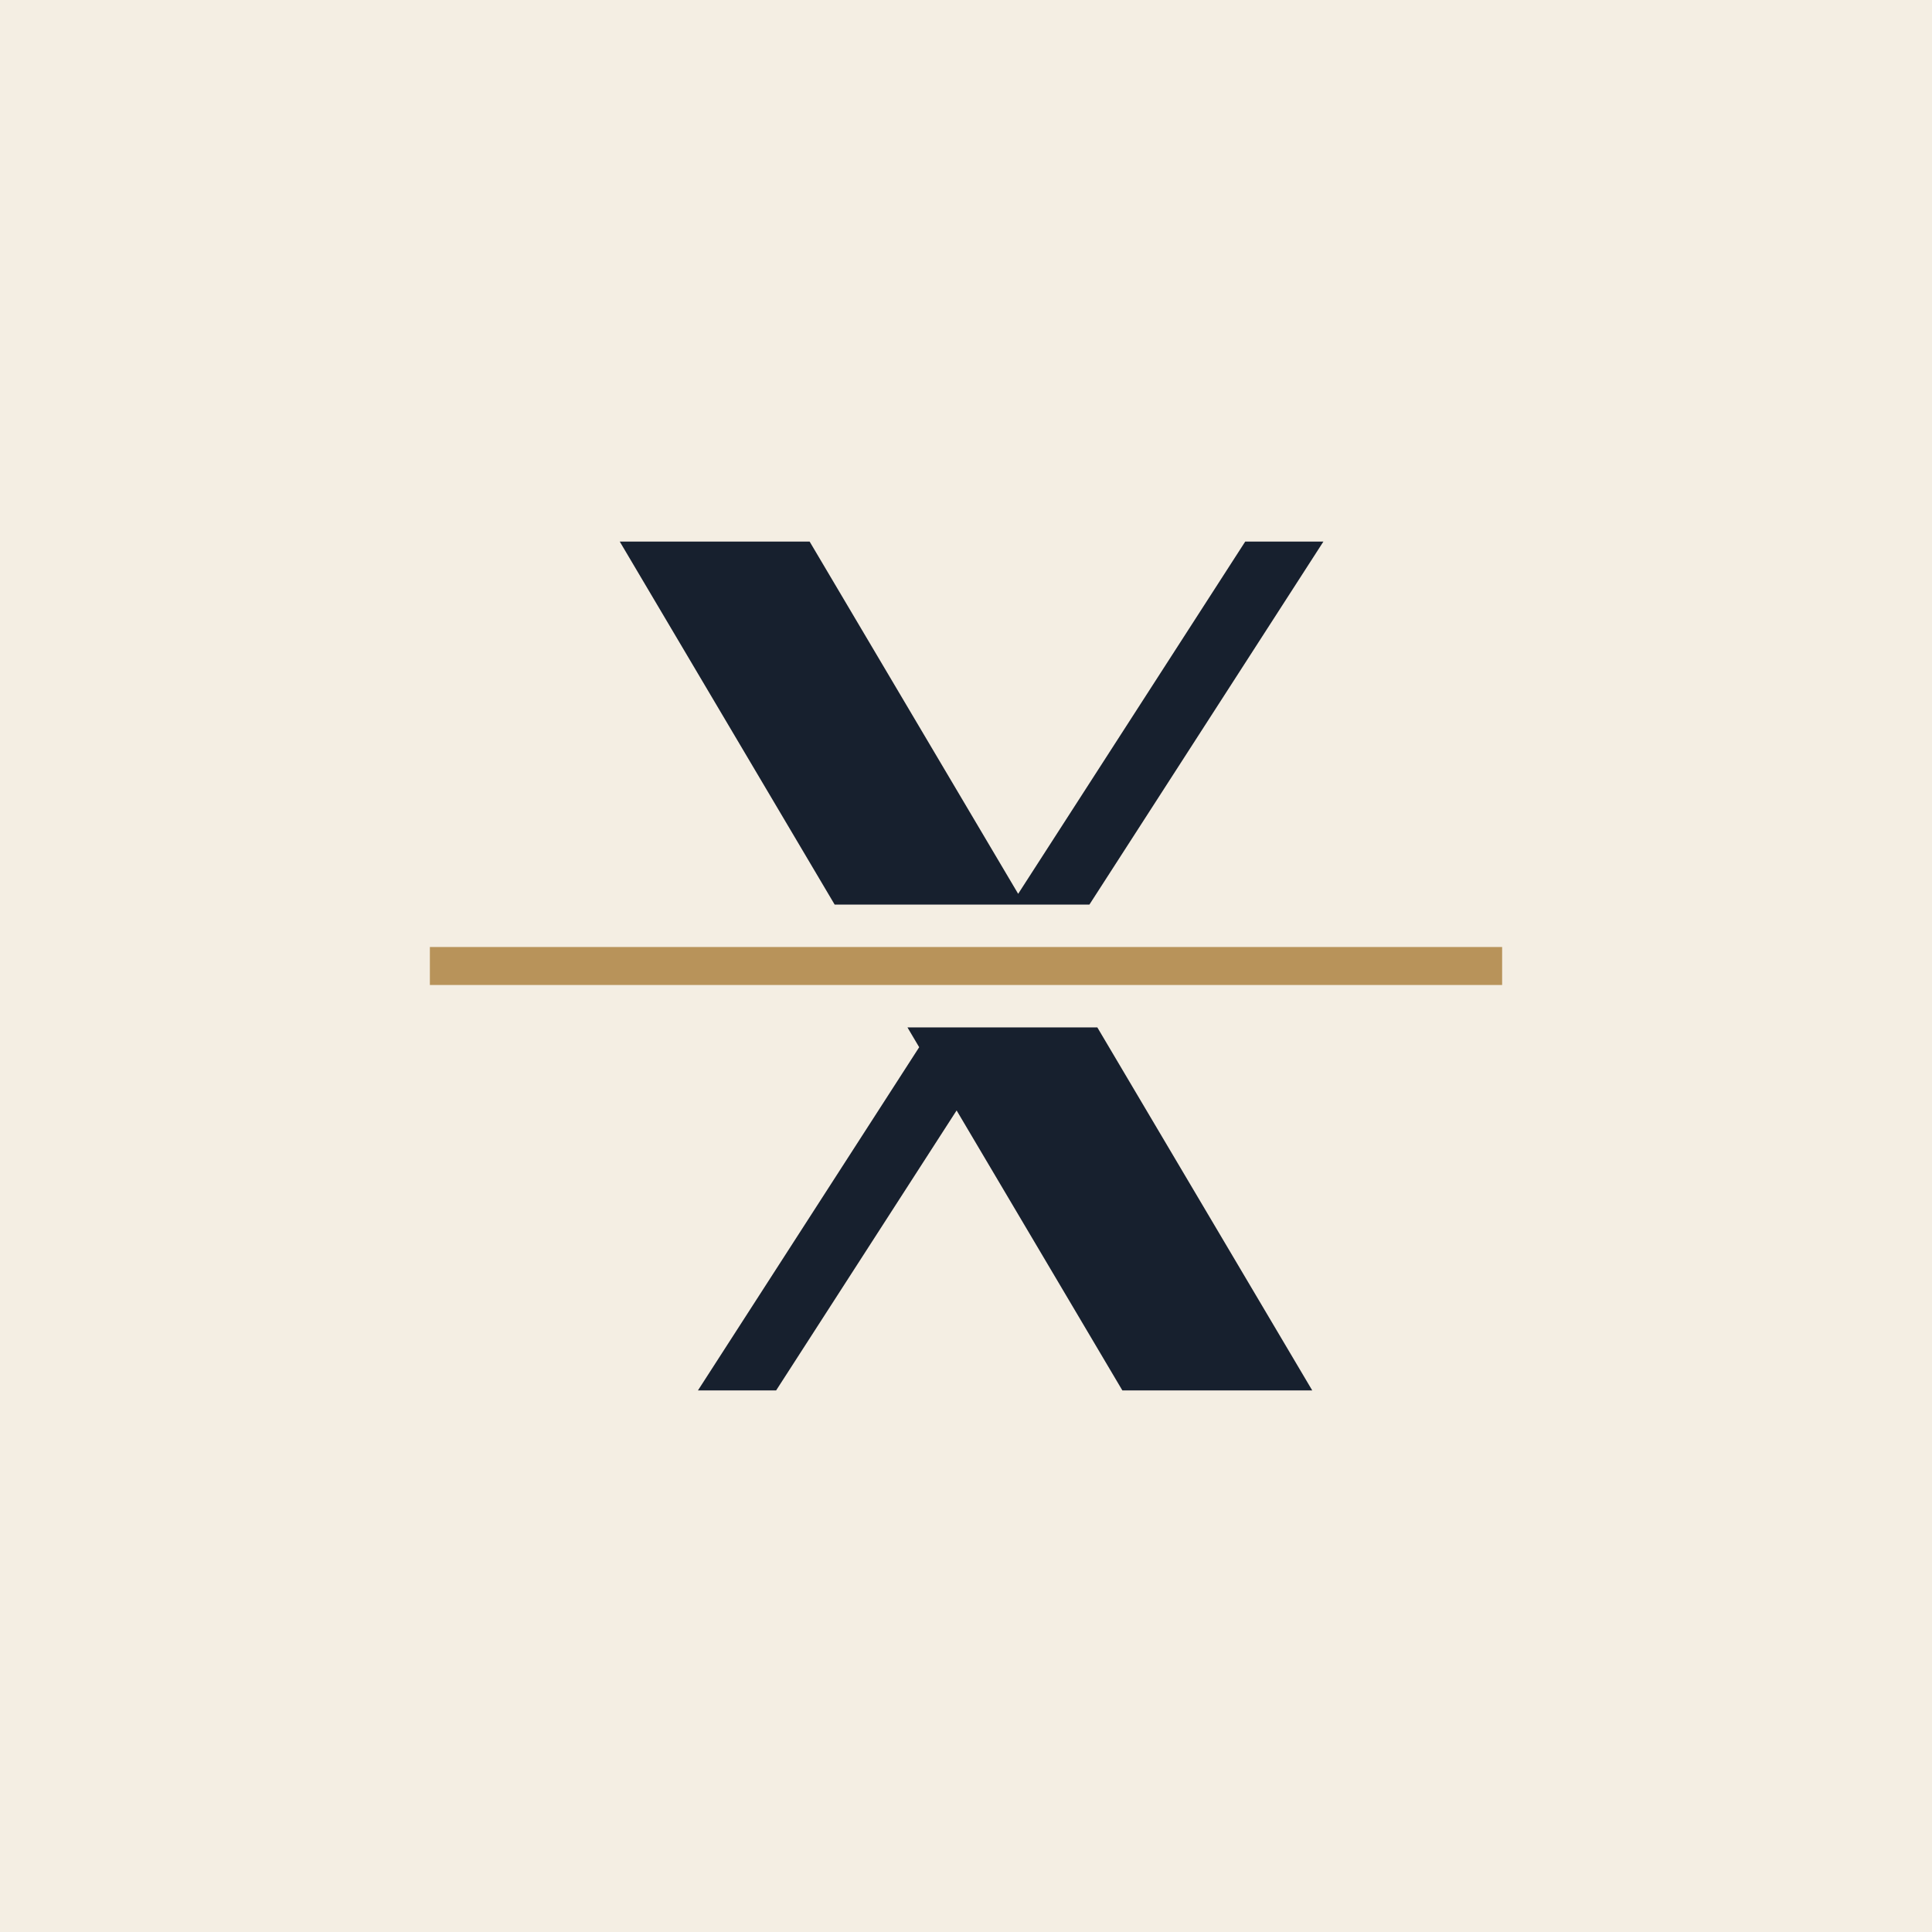
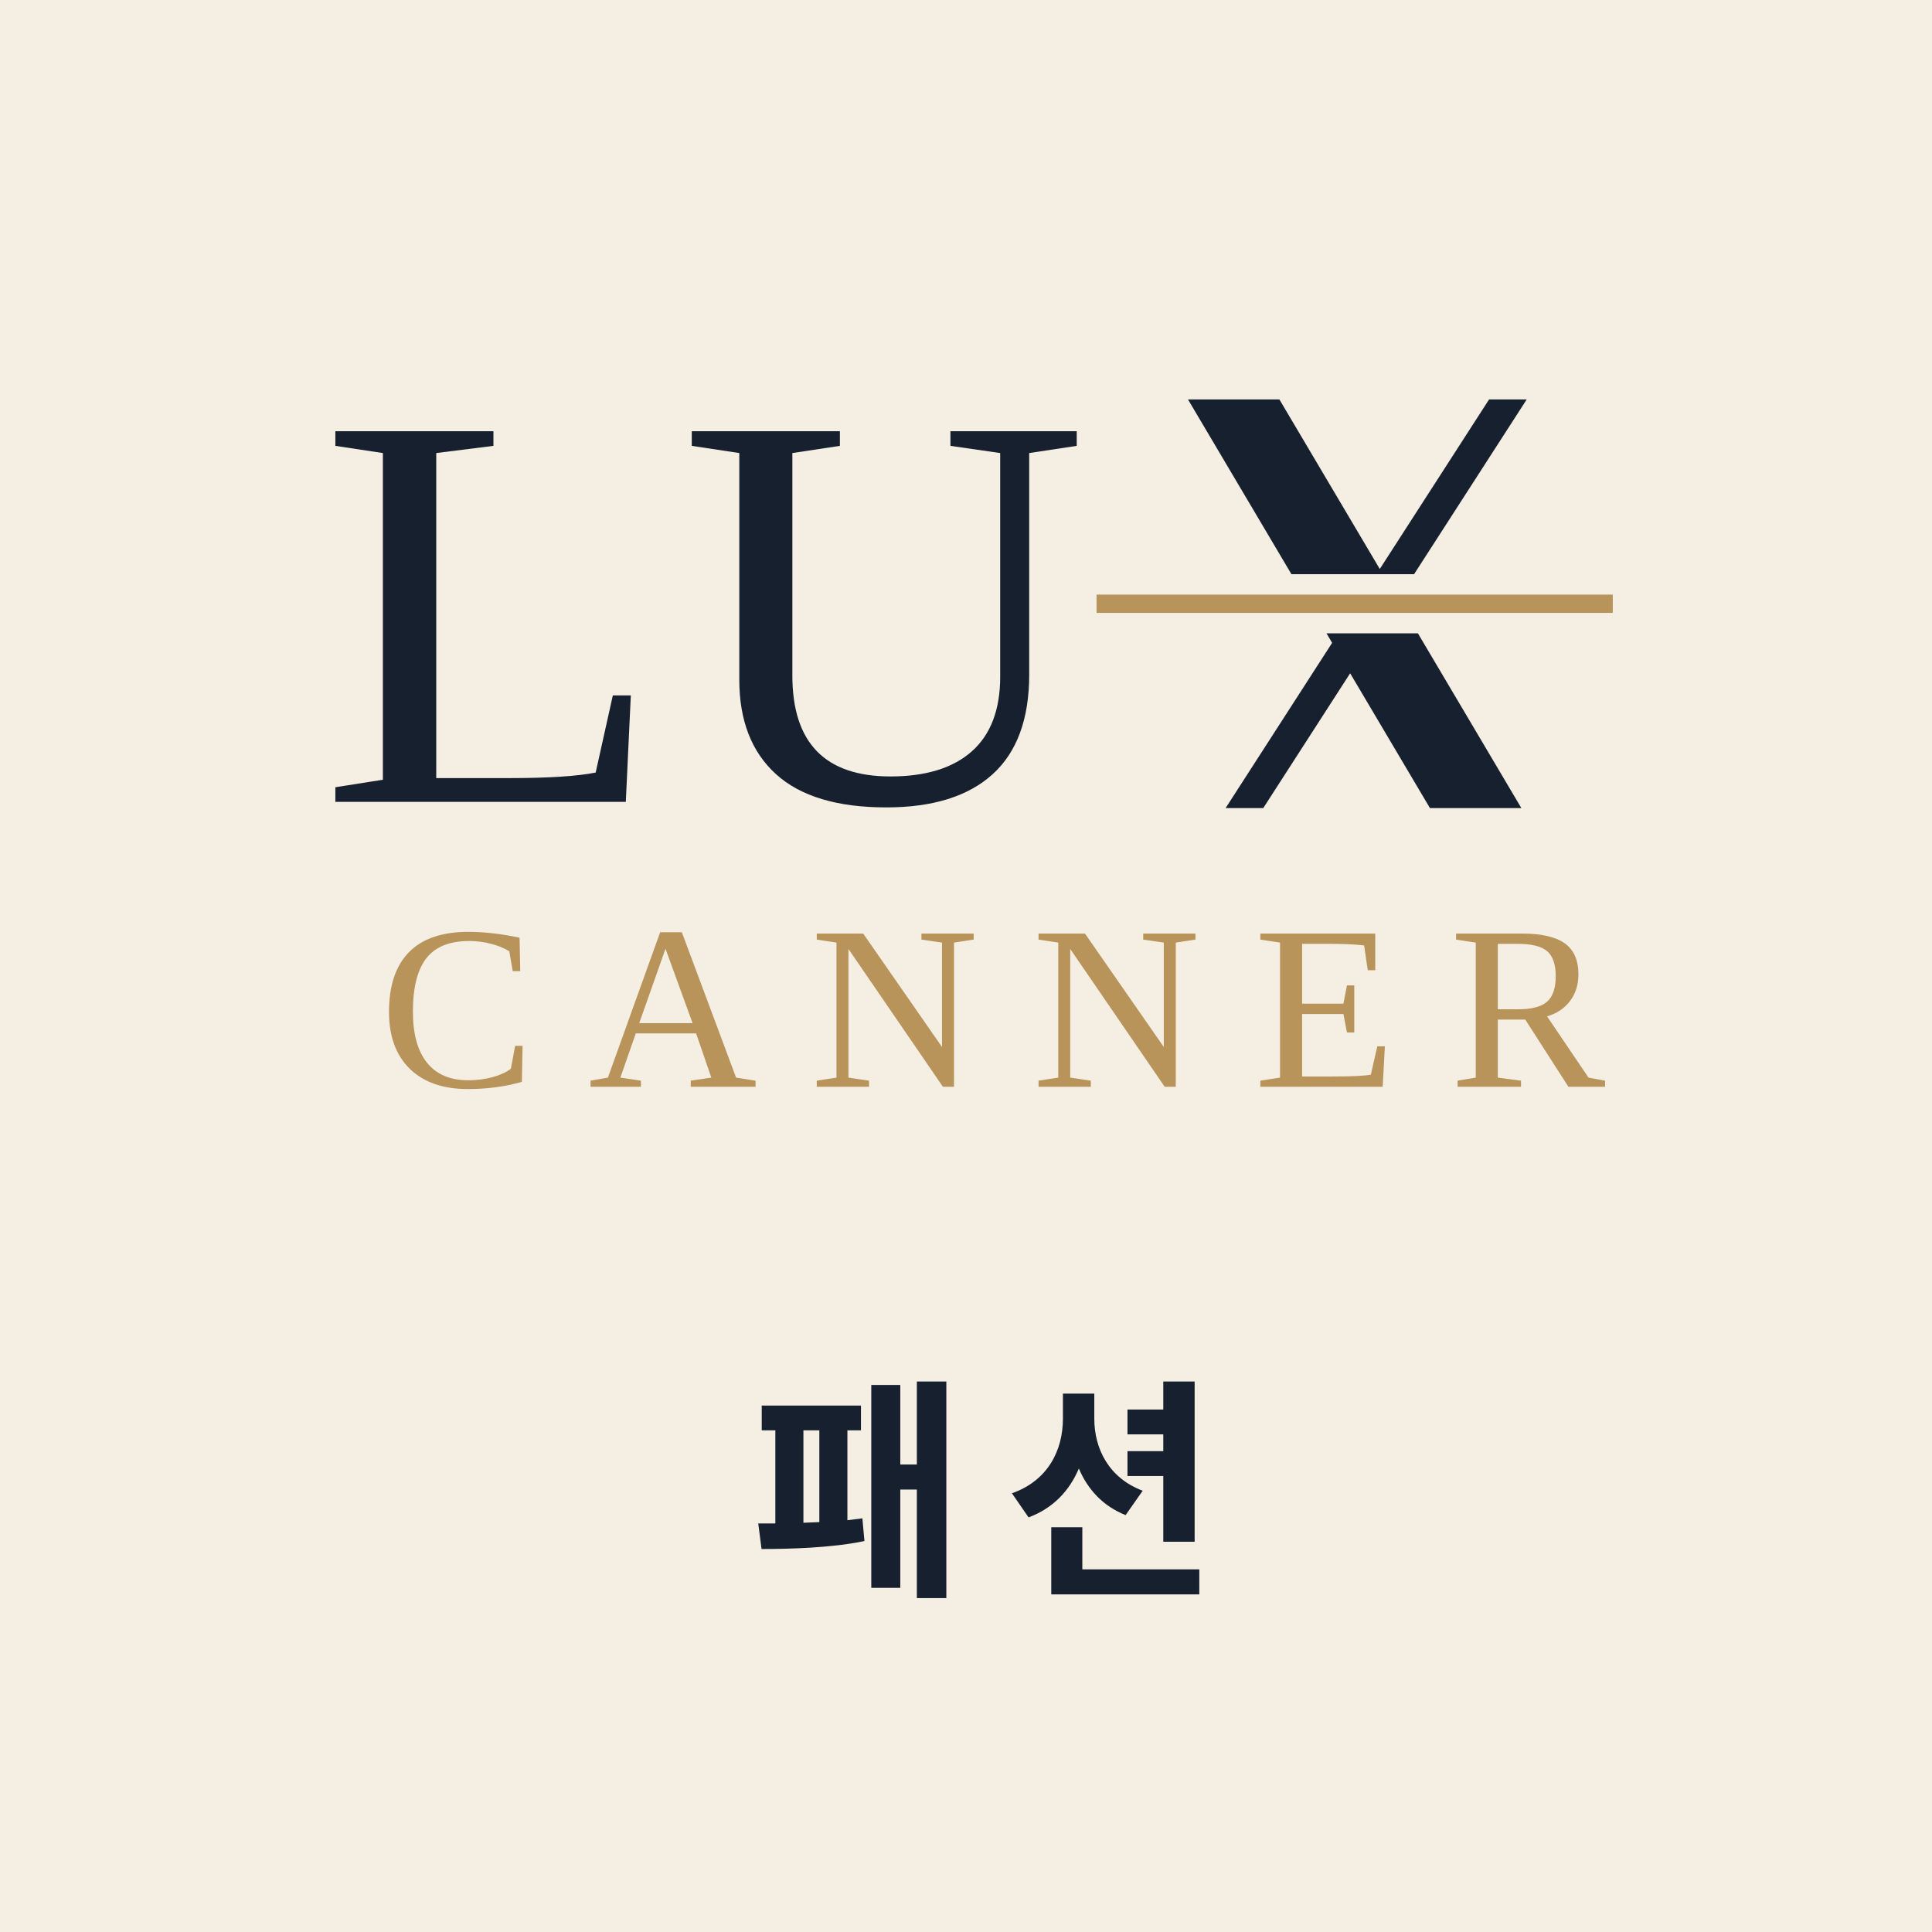
<svg xmlns="http://www.w3.org/2000/svg" viewBox="0 0 512 512">
-   <rect width="512" height="512" fill="#F4EEE3" />
-   <g transform="translate(108 108) scale(2.96)">
-     <path d="M19 12H36L55.24 44.5H38.24Z M44.76 55.5H61.76L81 88H64Z M75 12H82L61.05 44.5H54.05Z M46.95 55.5H53.95L33 88H26Z" fill="#17202E" />
-     <rect x="2" y="48.3" width="96" height="3.4" fill="#B8935A" />
+   <rect id="bg" width="512" height="512" fill="#F4EEE3" />
+   <g id="art">
+     <text x="288.5" y="212.5" text-anchor="end" font-family="Georgia, 'Times New Roman', serif" font-size="150" letter-spacing="4" fill="#17202E">LU</text>
+     <g transform="translate(287.75 88.75) scale(1.425)">
+       <path d="M19 12H36L55.24 44.5H38.24Z M44.76 55.5H61.76L81 88H64Z M75 12H82L61.05 44.5H54.05Z M46.95 55.5H53.95L33 88H26Z" fill="#17202E" />
+       <rect x="2" y="48.3" width="96" height="3.4" fill="#B8935A" />
+     </g>
+     <text x="263" y="288" text-anchor="middle" font-family="Georgia, 'Times New Roman', serif" font-size="62" letter-spacing="14" fill="#B8935A">CANNER</text>
+     <text x="261" y="418" text-anchor="middle" font-family="'Malgun Gothic', sans-serif" font-size="62" font-weight="700" letter-spacing="10" fill="#17202E">패션</text>
  </g>
</svg>
